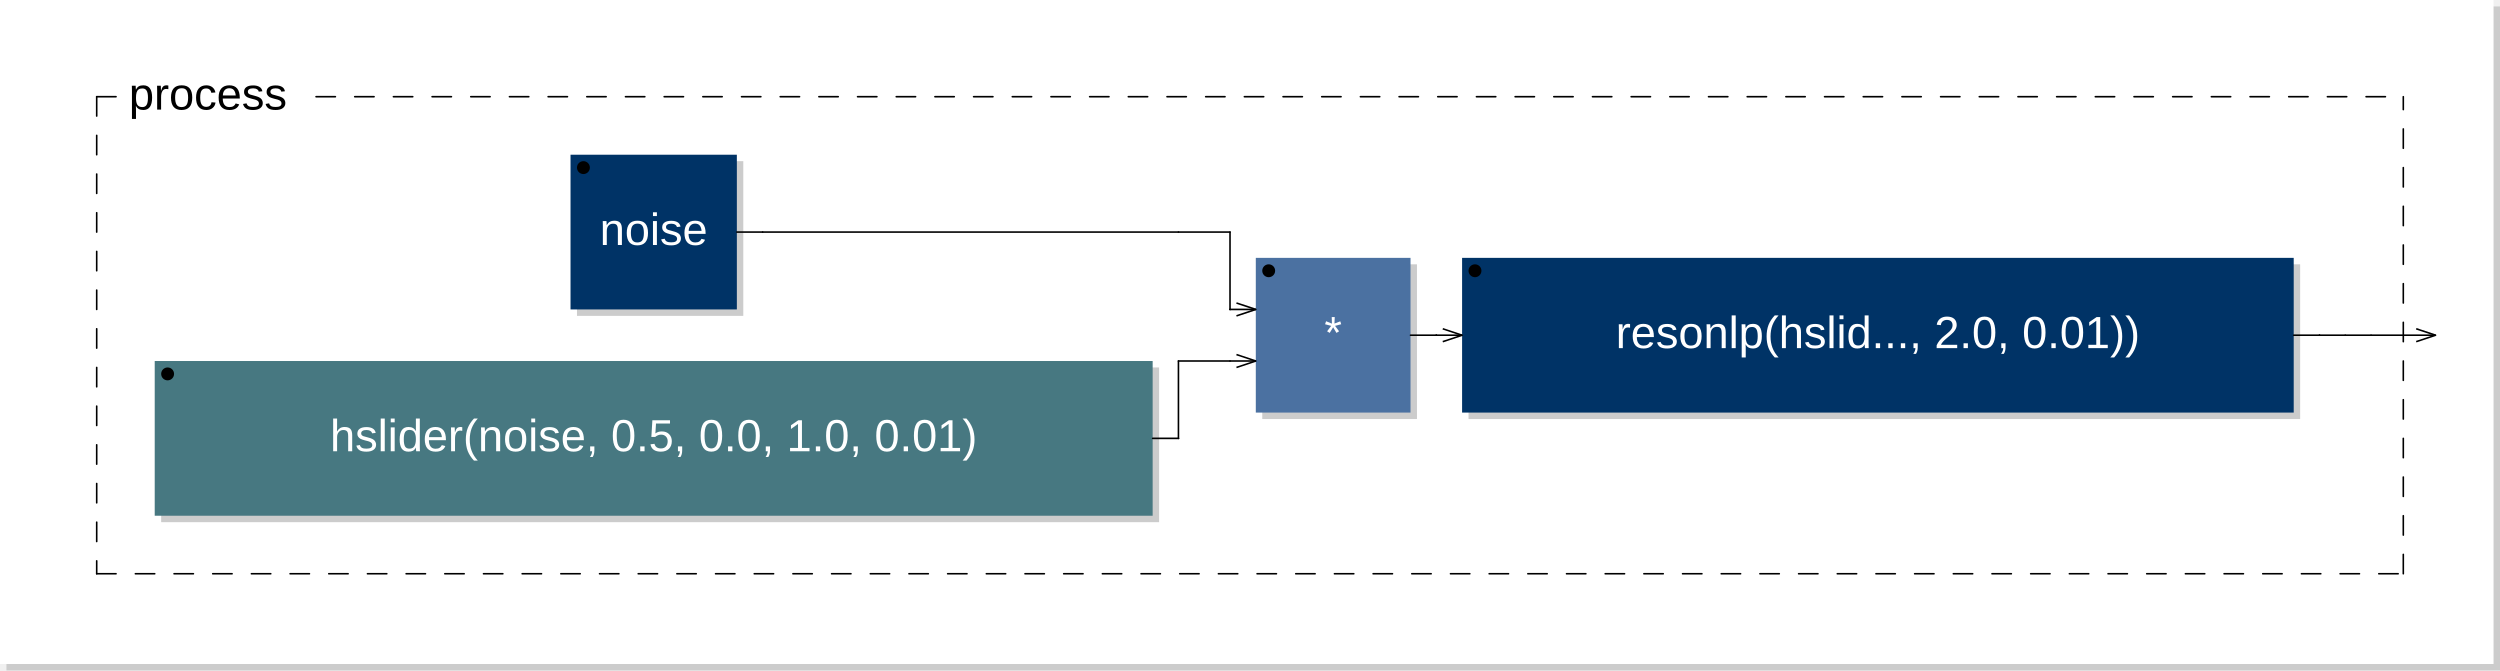
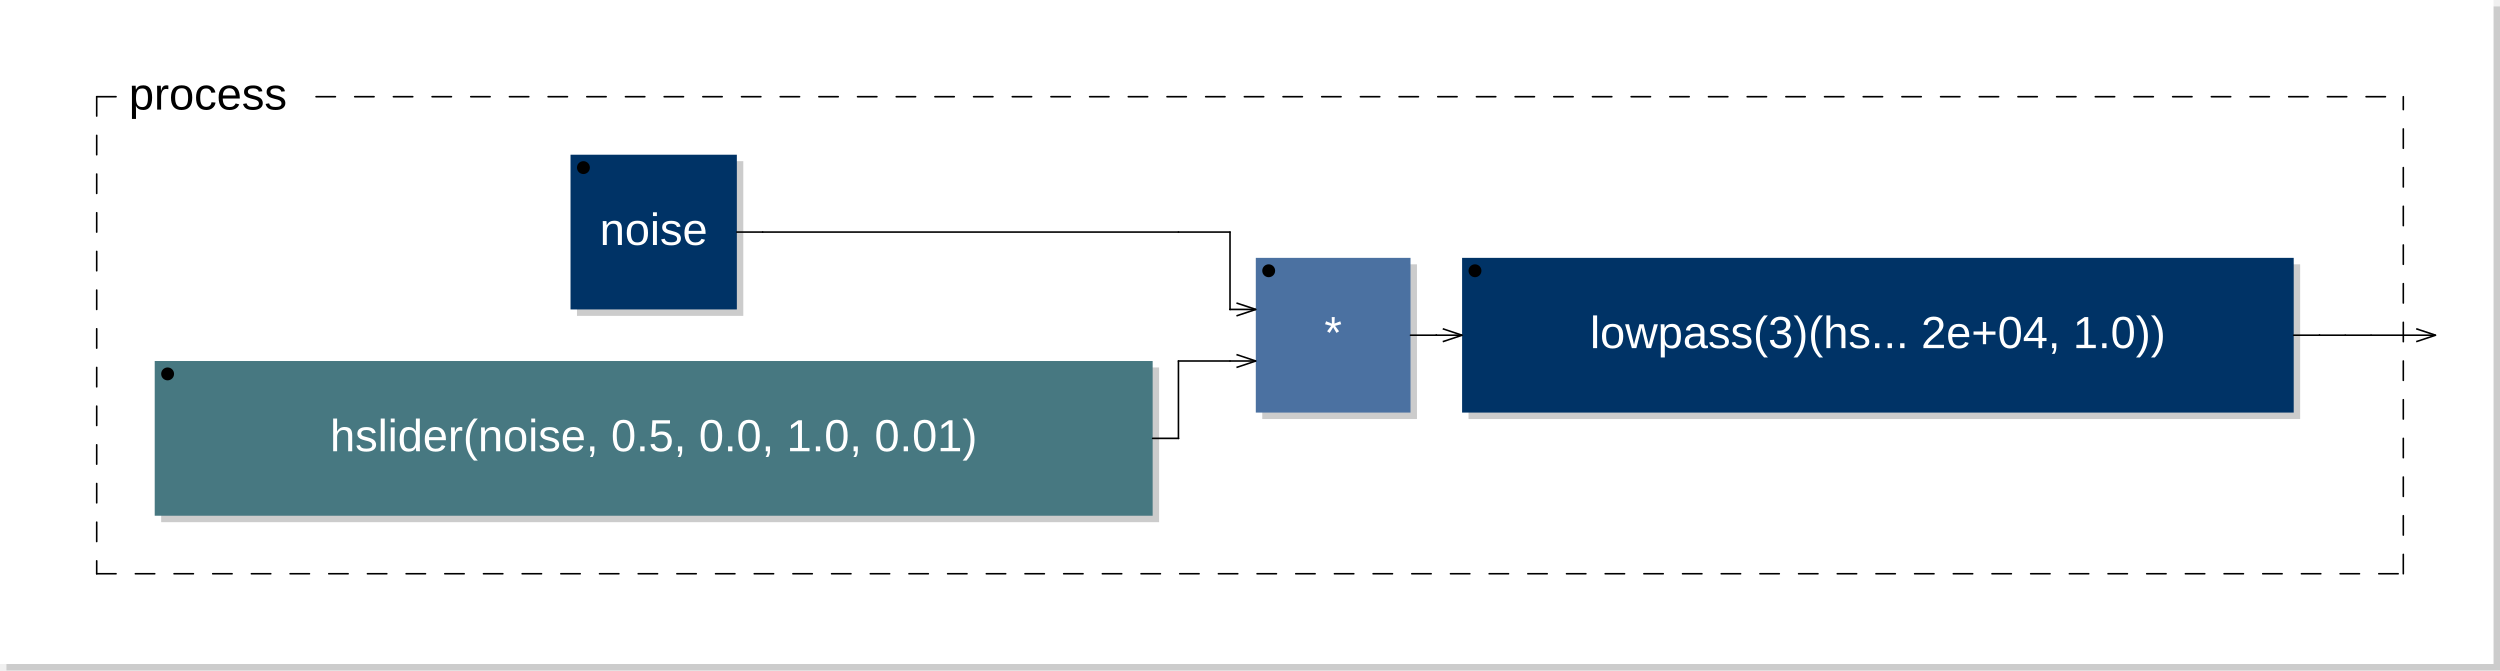
<svg xmlns="http://www.w3.org/2000/svg" xmlns:xlink="http://www.w3.org/1999/xlink" viewBox="0 0 387.8 104" width="193.9mm" height="52mm" version="1.1">
  <rect x="1" y="1" width="386.8" height="103" rx="0" ry="0" style="stroke:none;fill:#cccccc;" />
  <rect x="0" y="0" width="386.8" height="103" rx="0" ry="0" style="stroke:none;fill:#ffffff;" />
  <text x="10" y="7" font-family="Arial" font-size="7" />
-   <a xlink:href="noise-0x7f3a6c030390.svg">
+   <a xlink:href="noise-0x7f165c0301c0.svg">
    <rect x="89.5" y="25" width="25.8" height="24" rx="0" ry="0" style="stroke:none;fill:#cccccc;" />
    <rect x="88.5" y="24" width="25.8" height="24" rx="0" ry="0" style="stroke:none;fill:#003366;" />
  </a>
-   <a xlink:href="noise-0x7f3a6c030390.svg">
+   <a xlink:href="noise-0x7f165c0301c0.svg">
    <text x="101.4" y="38" font-family="Arial" font-size="7" text-anchor="middle" fill="#FFFFFF">noise</text>
  </a>
  <circle cx="90.5" cy="26" r="1" />
  <rect x="25" y="57" width="154.8" height="24" rx="0" ry="0" style="stroke:none;fill:#cccccc;" />
  <rect x="24" y="56" width="154.8" height="24" rx="0" ry="0" style="stroke:none;fill:#477881;" />
  <text x="101.4" y="70" font-family="Arial" font-size="7" text-anchor="middle" fill="#FFFFFF">hslider(noise, 0.5, 0.0, 1.0, 0.01)</text>
  <circle cx="26" cy="58" r="1" />
  <rect x="195.8" y="41" width="24" height="24" rx="0" ry="0" style="stroke:none;fill:#cccccc;" />
  <rect x="194.8" y="40" width="24" height="24" rx="0" ry="0" style="stroke:none;fill:#4B71A1;" />
  <text x="206.8" y="54" font-family="Arial" font-size="7" text-anchor="middle" fill="#FFFFFF">*</text>
  <circle cx="196.8" cy="42" r="1" />
  <line x1="191.8" y1="47" x2="194.8" y2="48" transform="rotate(0,194.8,48)" style="stroke: black; stroke-width:0.25;" />
  <line x1="191.8" y1="49" x2="194.8" y2="48" transform="rotate(0,194.8,48)" style="stroke: black; stroke-width:0.25;" />
  <line x1="191.8" y1="55" x2="194.8" y2="56" transform="rotate(0,194.8,56)" style="stroke: black; stroke-width:0.25;" />
  <line x1="191.8" y1="57" x2="194.8" y2="56" transform="rotate(0,194.8,56)" style="stroke: black; stroke-width:0.25;" />
-   <a xlink:href="resonlp-0x7f3a6c2e0e80.svg">
+   <a xlink:href="lowpass-0x7f165c307320.svg">
    <rect x="227.8" y="41" width="129" height="24" rx="0" ry="0" style="stroke:none;fill:#cccccc;" />
    <rect x="226.8" y="40" width="129" height="24" rx="0" ry="0" style="stroke:none;fill:#003366;" />
  </a>
-   <a xlink:href="resonlp-0x7f3a6c2e0e80.svg">
-     <text x="291.3" y="54" font-family="Arial" font-size="7" text-anchor="middle" fill="#FFFFFF">resonlp(hslid..., 2.0, 0.01))</text>
+   <a xlink:href="lowpass-0x7f165c307320.svg">
+     <text x="291.3" y="54" font-family="Arial" font-size="7" text-anchor="middle" fill="#FFFFFF">lowpass(3)(hs... 2e+04, 1.0))</text>
  </a>
  <circle cx="228.8" cy="42" r="1" />
  <line x1="223.8" y1="51" x2="226.8" y2="52" transform="rotate(0,226.8,52)" style="stroke: black; stroke-width:0.25;" />
  <line x1="223.8" y1="53" x2="226.8" y2="52" transform="rotate(0,226.8,52)" style="stroke: black; stroke-width:0.25;" />
  <line x1="15" y1="15" x2="15" y2="89" style="stroke: black; stroke-linecap:round; stroke-width:0.25; stroke-dasharray:3,3;" />
  <line x1="15" y1="89" x2="372.8" y2="89" style="stroke: black; stroke-linecap:round; stroke-width:0.25; stroke-dasharray:3,3;" />
  <line x1="372.8" y1="89" x2="372.8" y2="15" style="stroke: black; stroke-linecap:round; stroke-width:0.25; stroke-dasharray:3,3;" />
  <line x1="15" y1="15" x2="20" y2="15" style="stroke: black; stroke-linecap:round; stroke-width:0.25; stroke-dasharray:3,3;" />
  <line x1="49.025" y1="15" x2="372.8" y2="15" style="stroke: black; stroke-linecap:round; stroke-width:0.25; stroke-dasharray:3,3;" />
  <text x="20" y="17" font-family="Arial" font-size="7">process</text>
  <line x1="374.8" y1="51" x2="377.8" y2="52" transform="rotate(0,377.8,52)" style="stroke: black; stroke-width:0.25;" />
  <line x1="374.8" y1="53" x2="377.8" y2="52" transform="rotate(0,377.8,52)" style="stroke: black; stroke-width:0.25;" />
  <line x1="114.3" y1="36" x2="118.3" y2="36" style="stroke:black; stroke-linecap:round; stroke-width:0.25;" />
  <line x1="118.3" y1="36" x2="182.8" y2="36" style="stroke:black; stroke-linecap:round; stroke-width:0.25;" />
  <line x1="178.8" y1="68" x2="182.8" y2="68" style="stroke:black; stroke-linecap:round; stroke-width:0.25;" />
  <line x1="182.8" y1="56" x2="190.8" y2="56" style="stroke:black; stroke-linecap:round; stroke-width:0.25;" />
  <line x1="182.8" y1="68" x2="182.8" y2="56" style="stroke:black; stroke-linecap:round; stroke-width:0.25;" />
  <line x1="182.8" y1="68" x2="182.8" y2="68" style="stroke:black; stroke-linecap:round; stroke-width:0.25;" />
  <line x1="182.8" y1="36" x2="190.8" y2="36" style="stroke:black; stroke-linecap:round; stroke-width:0.25;" />
  <line x1="190.8" y1="48" x2="194.8" y2="48" style="stroke:black; stroke-linecap:round; stroke-width:0.25;" />
  <line x1="190.8" y1="56" x2="194.8" y2="56" style="stroke:black; stroke-linecap:round; stroke-width:0.25;" />
  <line x1="190.8" y1="36" x2="190.8" y2="48" style="stroke:black; stroke-linecap:round; stroke-width:0.25;" />
  <line x1="190.8" y1="48" x2="190.8" y2="48" style="stroke:black; stroke-linecap:round; stroke-width:0.25;" />
  <line x1="218.8" y1="52" x2="222.8" y2="52" style="stroke:black; stroke-linecap:round; stroke-width:0.25;" />
  <line x1="222.8" y1="52" x2="222.8" y2="52" style="stroke:black; stroke-linecap:round; stroke-width:0.25;" />
  <line x1="222.8" y1="52" x2="226.8" y2="52" style="stroke:black; stroke-linecap:round; stroke-width:0.25;" />
  <line x1="355.8" y1="52" x2="359.8" y2="52" style="stroke:black; stroke-linecap:round; stroke-width:0.25;" />
  <line x1="359.8" y1="52" x2="359.8" y2="52" style="stroke:black; stroke-linecap:round; stroke-width:0.25;" />
  <line x1="359.8" y1="52" x2="363.8" y2="52" style="stroke:black; stroke-linecap:round; stroke-width:0.25;" />
  <line x1="363.8" y1="52" x2="367.8" y2="52" style="stroke:black; stroke-linecap:round; stroke-width:0.25;" />
  <line x1="367.8" y1="52" x2="377.8" y2="52" style="stroke:black; stroke-linecap:round; stroke-width:0.25;" />
</svg>
